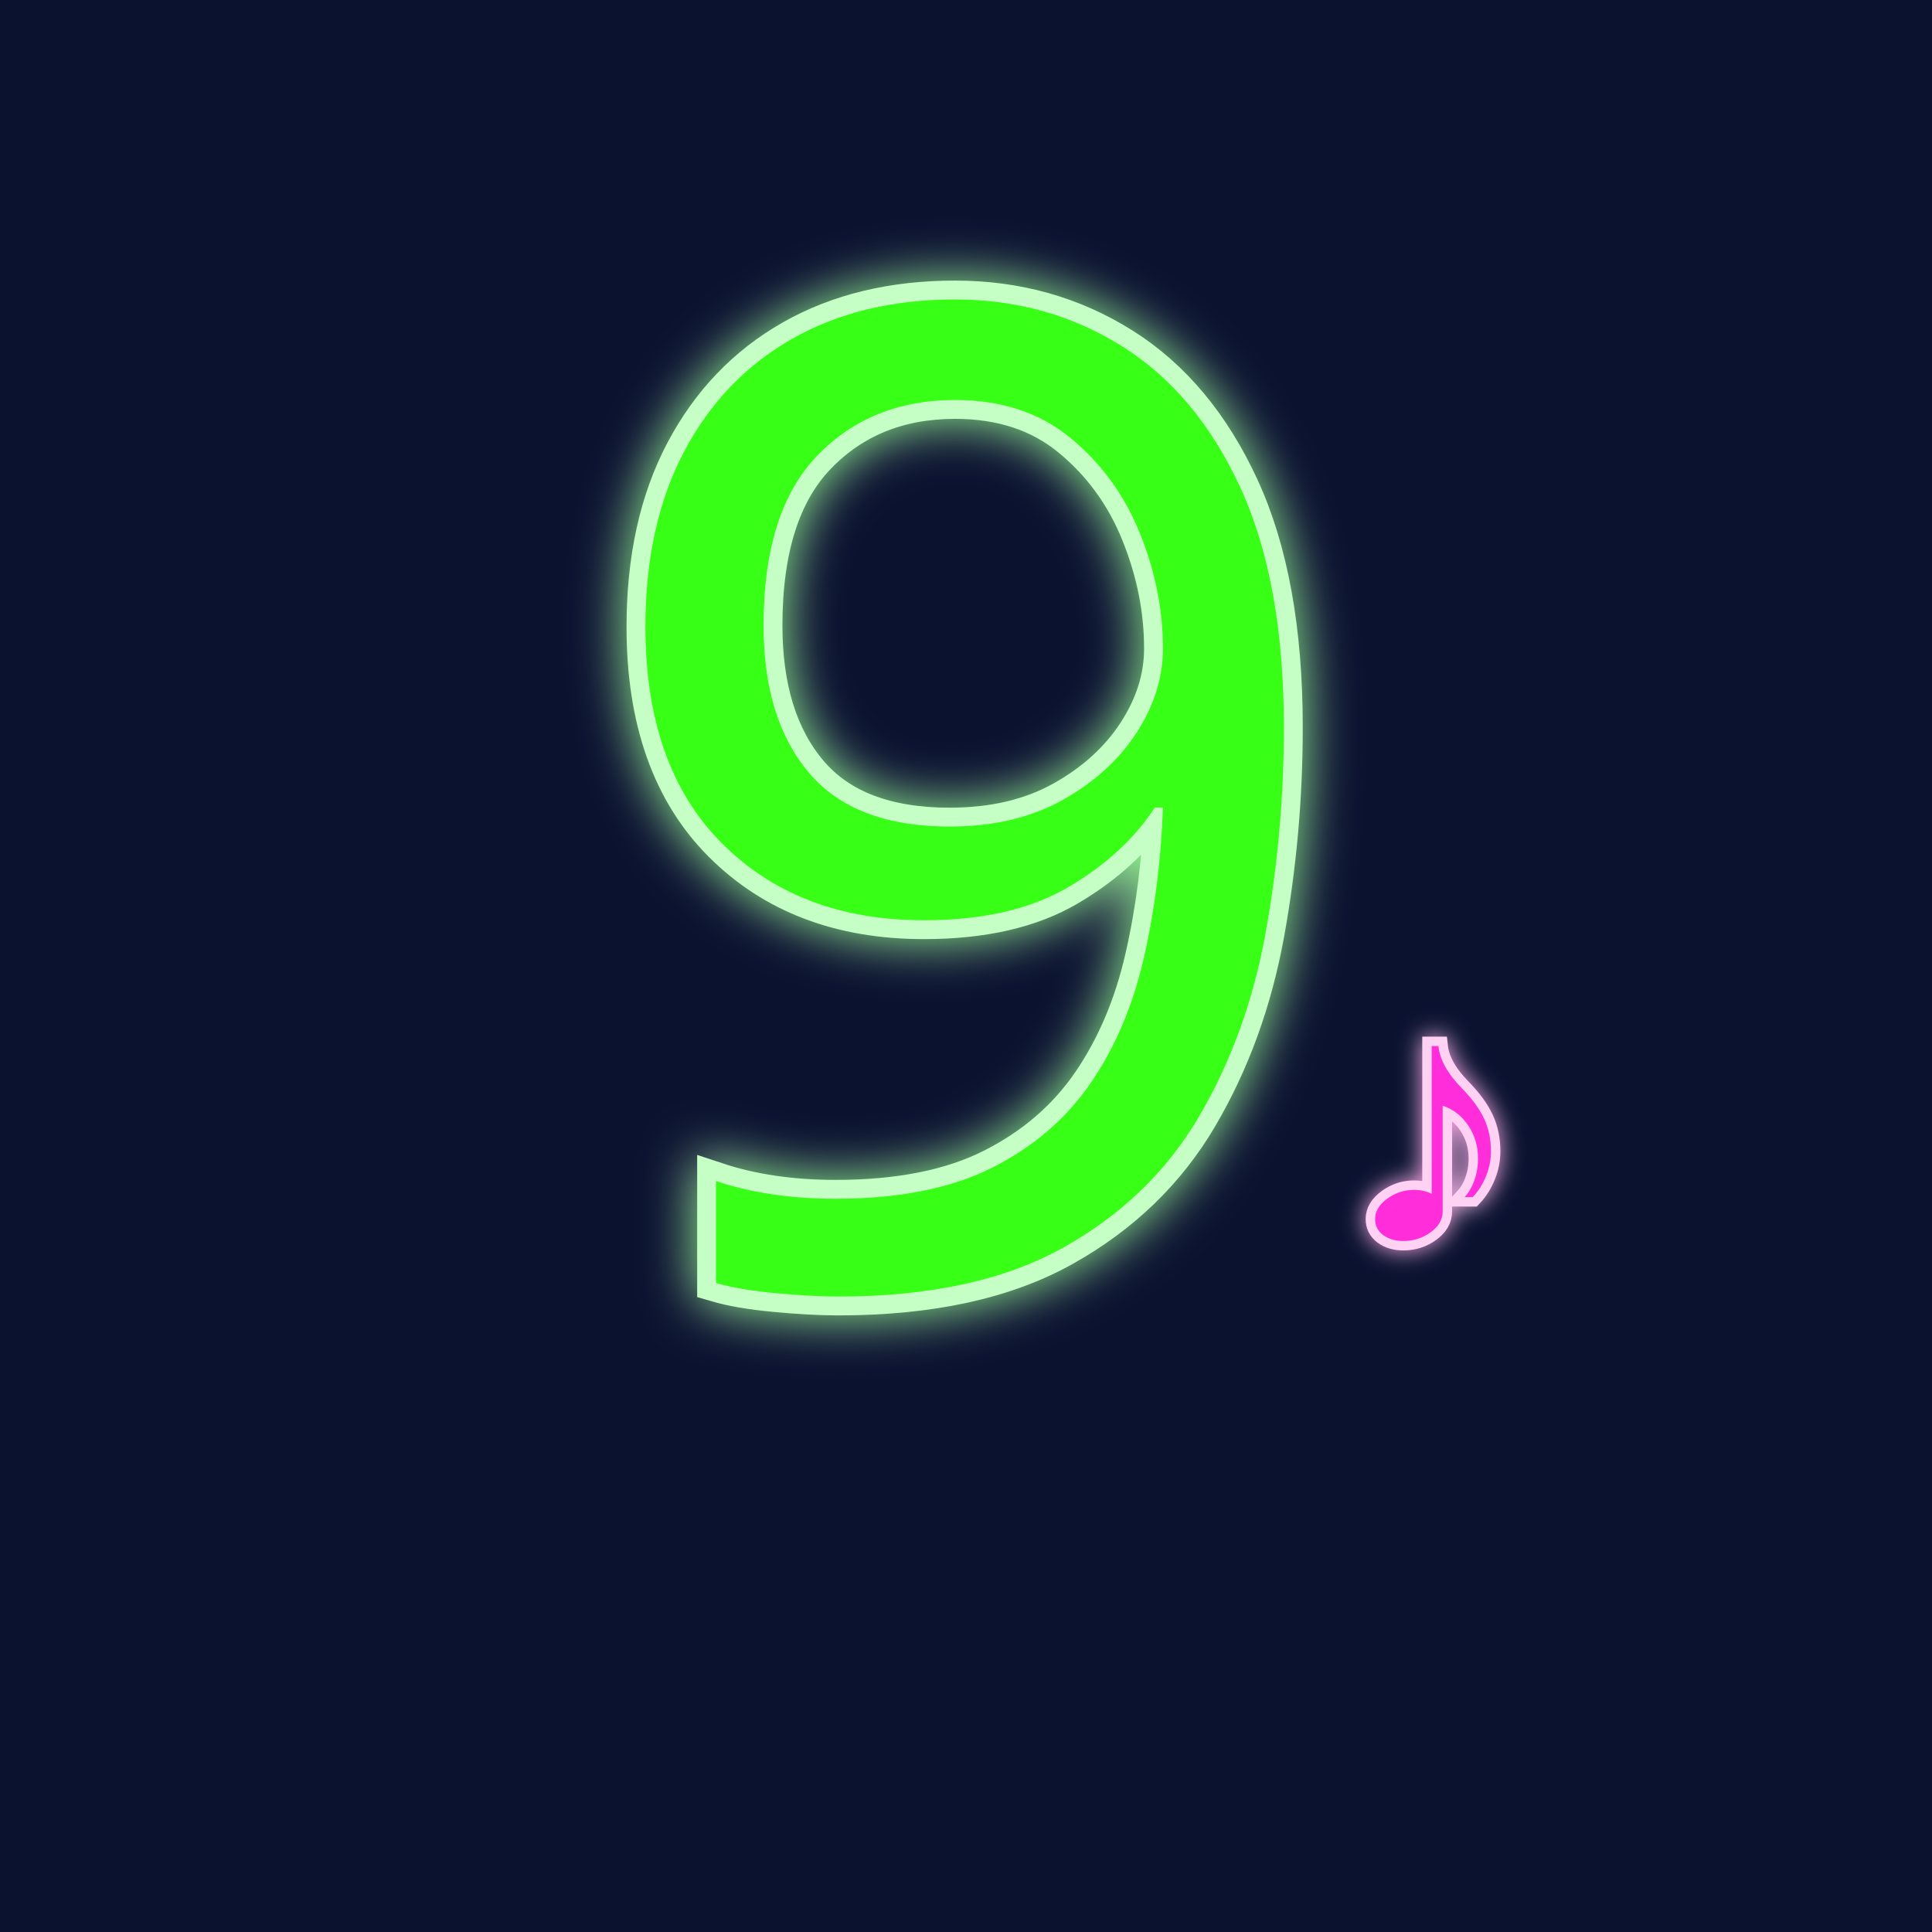
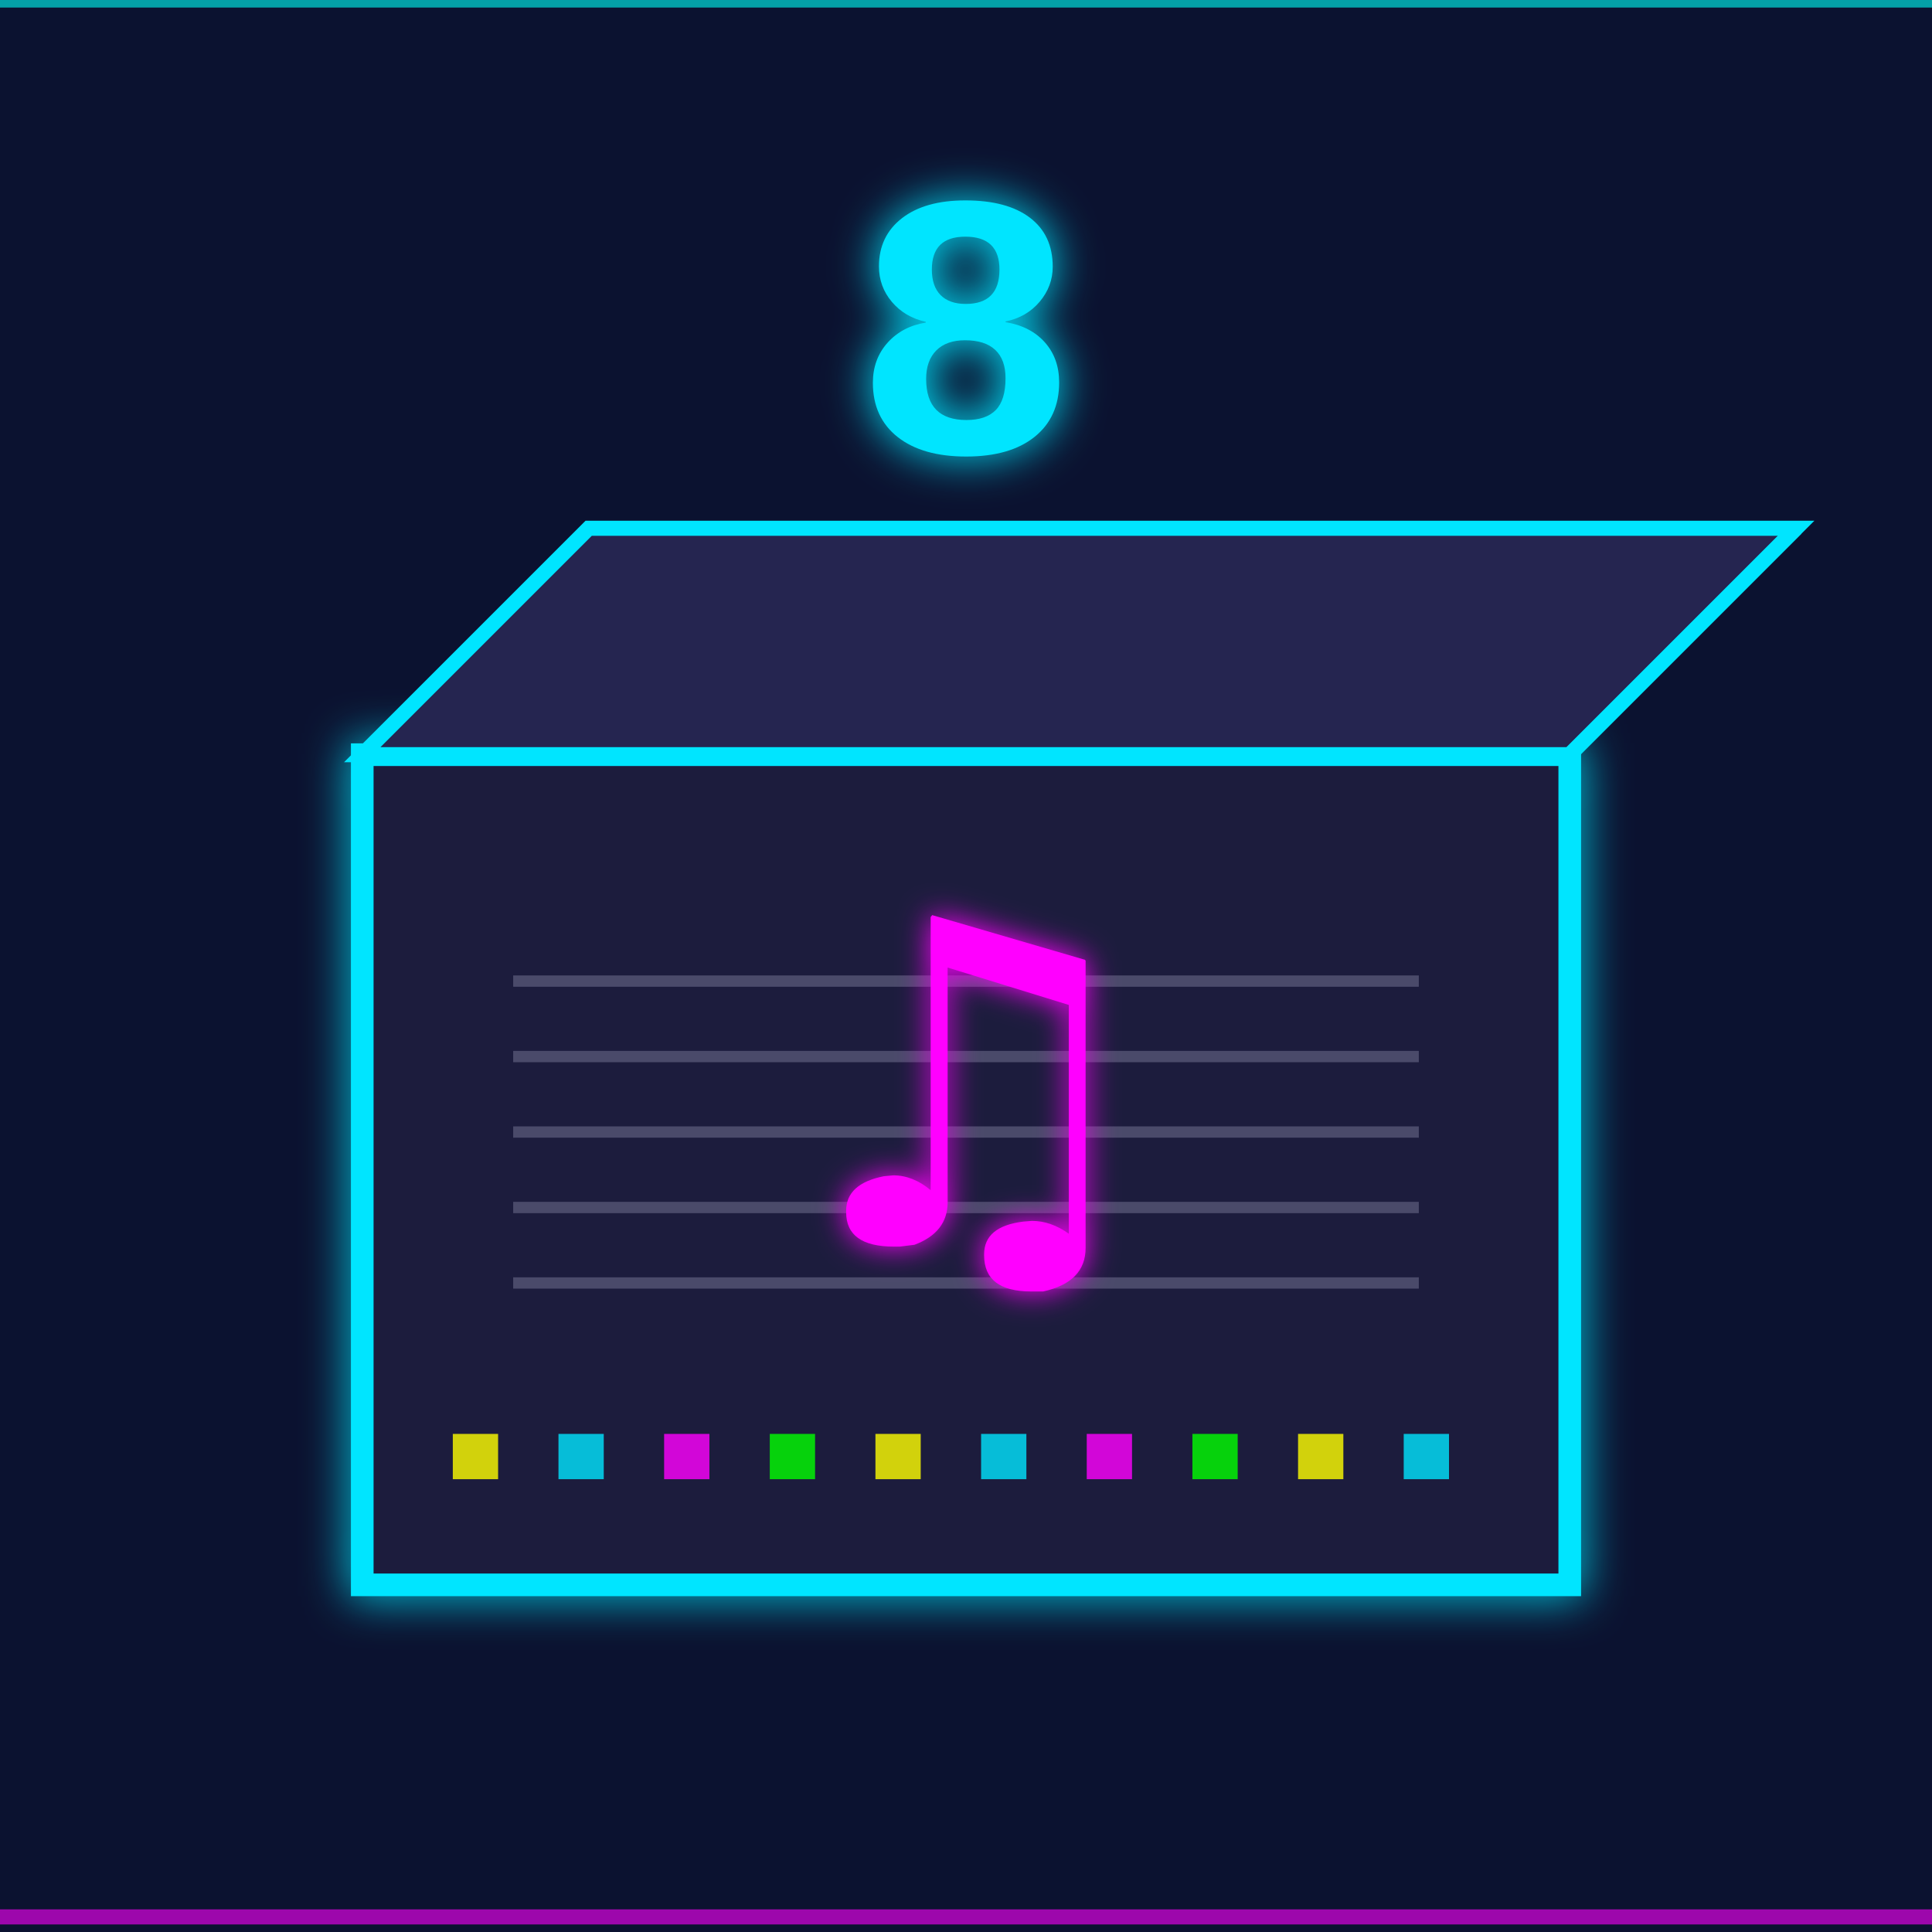
<svg xmlns="http://www.w3.org/2000/svg" width="512" height="512" viewBox="0 0 512 512">
  <defs>
-     <filter id="glowGreen" x="-50%" y="-50%" width="200%" height="200%">
-       <feGaussianBlur stdDeviation="7" result="blur" />
+     <filter id="glowCyan" x="-50%" y="-50%" width="200%" height="200%">
+       <feGaussianBlur stdDeviation="6" result="blur" />
      <feMerge>
        <feMergeNode in="blur" />
        <feMergeNode in="SourceGraphic" />
      </feMerge>
    </filter>
    <filter id="glowPink" x="-50%" y="-50%" width="200%" height="200%">
-       <feGaussianBlur stdDeviation="3" result="blur" />
+       <feGaussianBlur stdDeviation="4" result="blur" />
      <feMerge>
        <feMergeNode in="blur" />
        <feMergeNode in="SourceGraphic" />
      </feMerge>
    </filter>
  </defs>
  <rect width="512" height="512" fill="#0B1230" />
-   <text x="256" y="340" text-anchor="middle" font-family="Impact, Arial Black, system-ui, sans-serif" font-size="360" fill="#39FF14" stroke="#C6FFC6" stroke-width="10" paint-order="stroke fill" filter="url(#glowGreen)">
-     9
-   </text>
-   <text x="380" y="330" text-anchor="middle" font-family="Courier New, monospace" font-size="96" fill="#FF2DDA" stroke="#FFD1F3" stroke-width="5" paint-order="stroke fill" filter="url(#glowPink)">
-     ♪
-   </text>
+   <line x1="0" y1="0" x2="512" y2="0" stroke="#00fff7" stroke-width="4" opacity="0.6" />
+   <line x1="0" y1="508" x2="512" y2="508" stroke="#ff00ff" stroke-width="4" opacity="0.6" />
+   <rect x="96" y="200" width="320" height="220" fill="#1a1a3e" stroke="#00e5ff" stroke-width="6" filter="url(#glowCyan)" />
+   <polygon points="96,200 156,140 476,140 416,200" fill="#252550" stroke="#00e5ff" stroke-width="4" />
+   <line x1="416" y1="200" x2="476" y2="140" stroke="#00e5ff" stroke-width="4" />
+   <line x1="136" y1="260" x2="376" y2="260" stroke="#4a4a6a" stroke-width="3" />
+   <line x1="136" y1="280" x2="376" y2="280" stroke="#4a4a6a" stroke-width="3" />
+   <line x1="136" y1="300" x2="376" y2="300" stroke="#4a4a6a" stroke-width="3" />
+   <line x1="136" y1="320" x2="376" y2="320" stroke="#4a4a6a" stroke-width="3" />
+   <line x1="136" y1="340" x2="376" y2="340" stroke="#4a4a6a" stroke-width="3" />
+   <text x="256" y="330" text-anchor="middle" font-family="serif" font-size="120" fill="#ff00ff" filter="url(#glowPink)">♫</text>
+   <text x="256" y="120" text-anchor="middle" font-family="'Courier New', monospace" font-weight="bold" font-size="100" fill="#00e5ff" filter="url(#glowCyan)">8</text>
+   <rect x="120" y="380" width="12" height="12" fill="#ffff00" opacity="0.8" />
+   <rect x="148" y="380" width="12" height="12" fill="#00e5ff" opacity="0.8" />
+   <rect x="176" y="380" width="12" height="12" fill="#ff00ff" opacity="0.8" />
+   <rect x="204" y="380" width="12" height="12" fill="#00ff00" opacity="0.8" />
+   <rect x="232" y="380" width="12" height="12" fill="#ffff00" opacity="0.8" />
+   <rect x="260" y="380" width="12" height="12" fill="#00e5ff" opacity="0.8" />
+   <rect x="288" y="380" width="12" height="12" fill="#ff00ff" opacity="0.8" />
+   <rect x="316" y="380" width="12" height="12" fill="#00ff00" opacity="0.8" />
+   <rect x="344" y="380" width="12" height="12" fill="#ffff00" opacity="0.8" />
+   <rect x="372" y="380" width="12" height="12" fill="#00e5ff" opacity="0.8" />
</svg>
